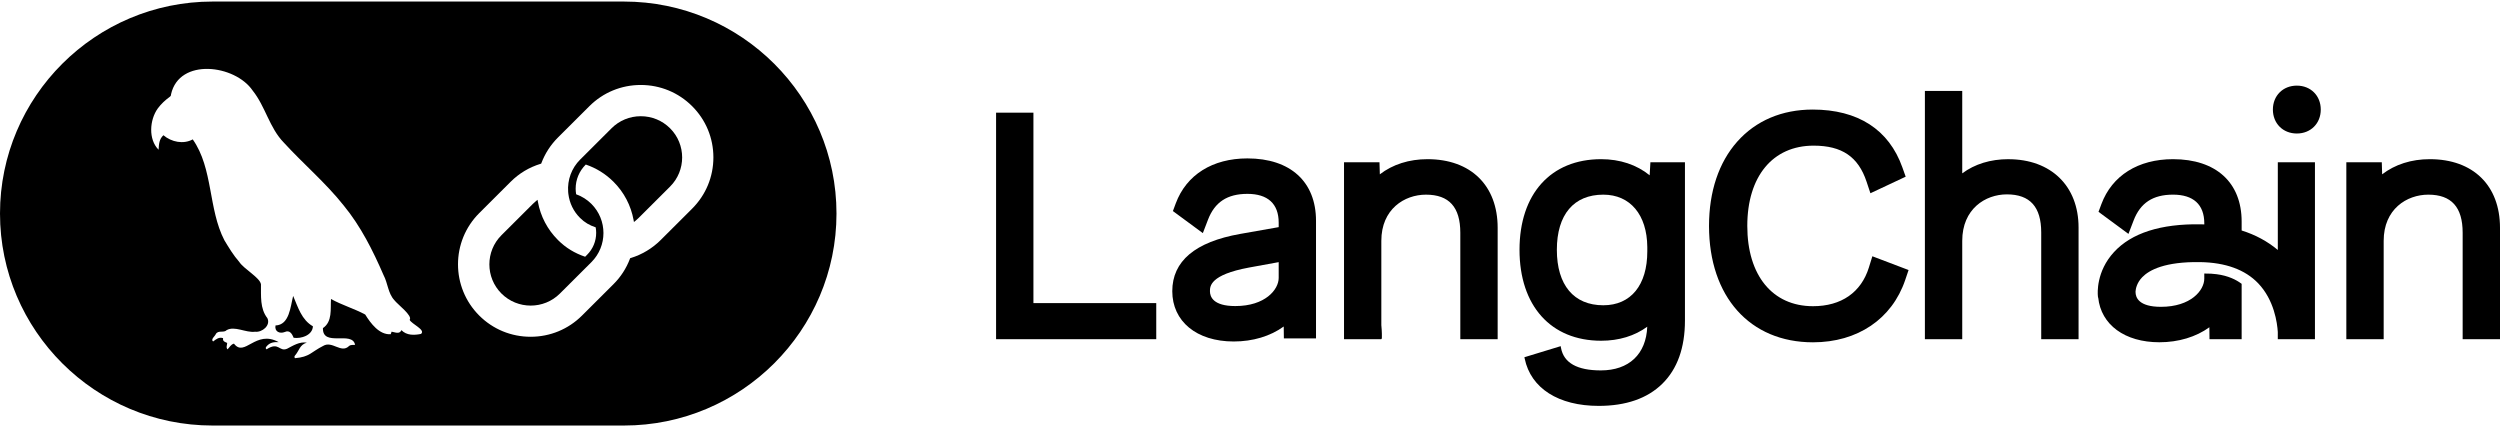
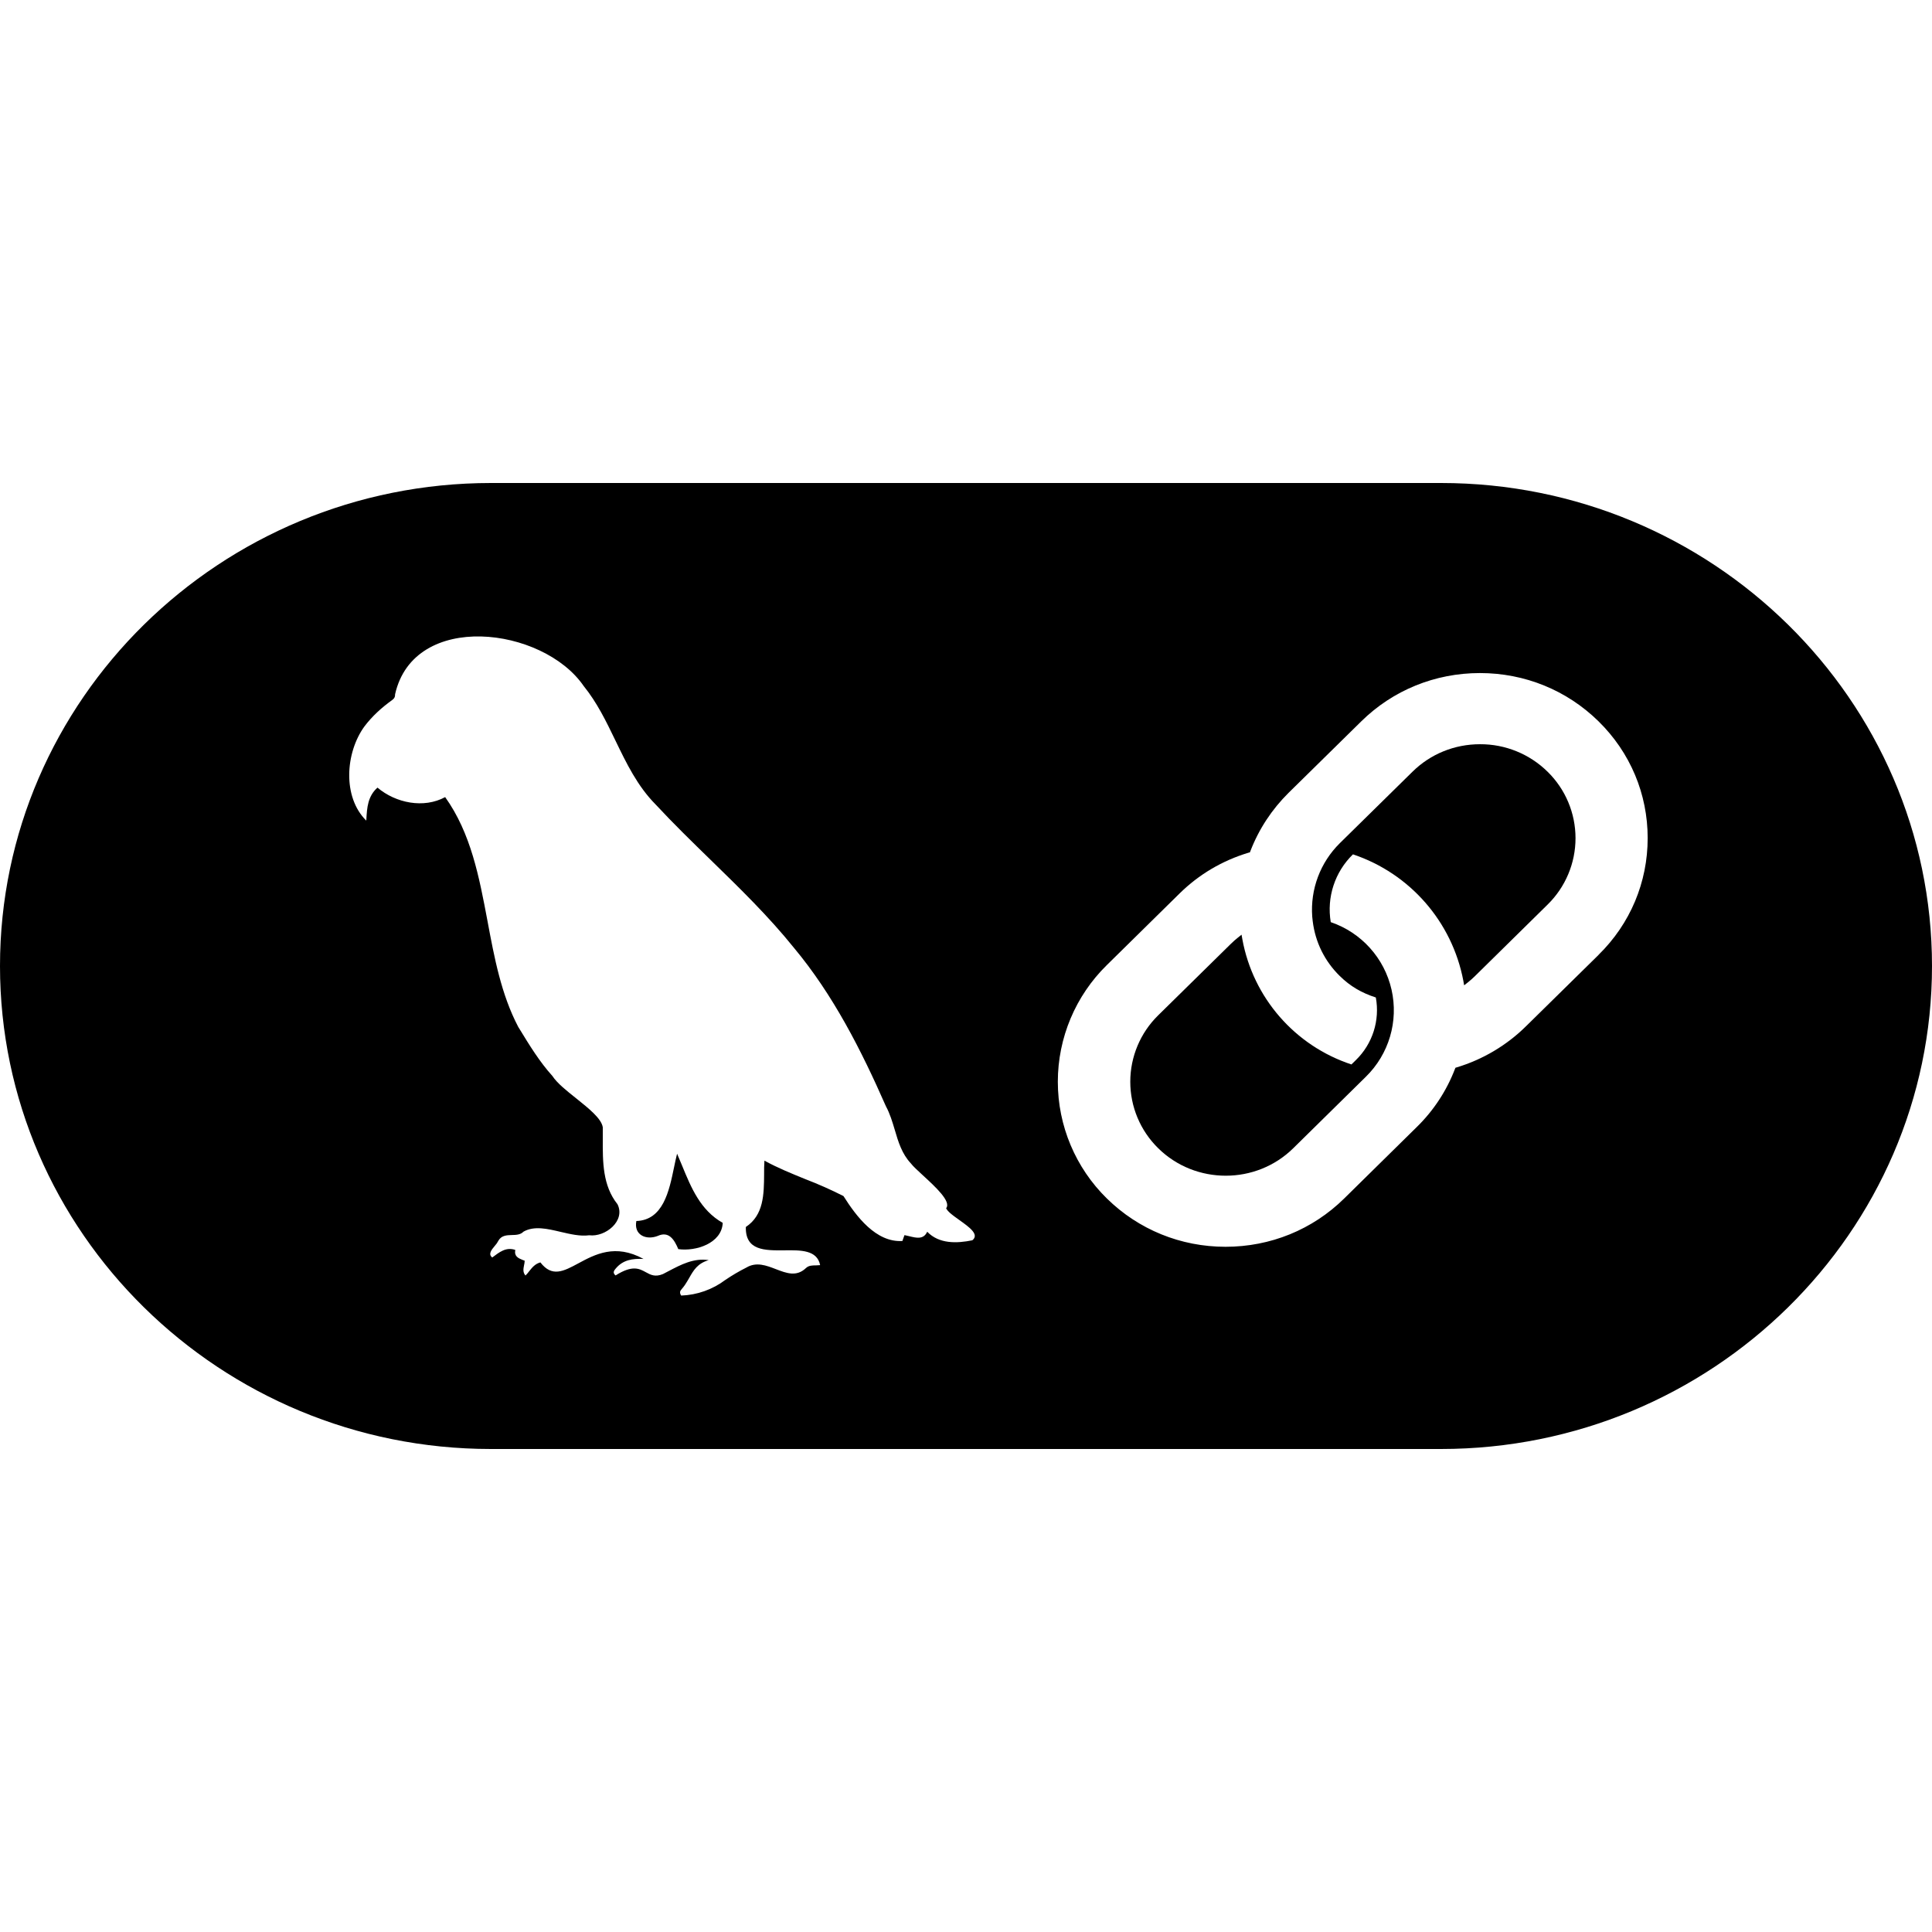
- <svg xmlns="http://www.w3.org/2000/svg" width="100%" height="100%" viewBox="0 0 240 41" fill="none">
-   <path d="M61.514 11.157C60.453 11.157 59.455 11.568 58.708 12.315L55.69 15.325C54.876 16.137 54.457 17.264 54.543 18.42C54.549 18.483 54.555 18.546 54.562 18.611C54.67 19.499 55.059 20.299 55.69 20.925C56.125 21.359 56.604 21.634 57.186 21.825C57.216 22 57.233 22.177 57.233 22.354C57.233 23.152 56.922 23.901 56.359 24.462L56.173 24.648C55.166 24.304 54.325 23.801 53.566 23.044C52.558 22.039 51.89 20.769 51.639 19.375L51.605 19.181L51.452 19.305C51.347 19.389 51.249 19.479 51.158 19.57L48.14 22.58C46.593 24.123 46.593 26.636 48.14 28.179C48.913 28.95 49.929 29.337 50.947 29.337C51.966 29.337 52.98 28.95 53.753 28.179L56.772 25.169C58.318 23.626 58.318 21.115 56.772 19.57C56.359 19.159 55.867 18.85 55.31 18.65C55.28 18.469 55.263 18.288 55.263 18.111C55.263 17.244 55.606 16.422 56.235 15.795C57.245 16.139 58.141 16.697 58.898 17.451C59.904 18.455 60.569 19.723 60.824 21.121L60.859 21.314L61.012 21.19C61.116 21.107 61.214 21.017 61.308 20.923L64.326 17.913C65.873 16.371 65.875 13.857 64.326 12.315C63.577 11.568 62.581 11.157 61.518 11.157H61.514Z" fill="CurrentColor" />
-   <path d="M59.897 0.149H20.406C9.154 0.149 0 9.278 0 20.5C0 31.722 9.154 40.851 20.406 40.851H59.897C71.149 40.851 80.303 31.722 80.303 20.5C80.303 9.278 71.149 0.149 59.897 0.149ZM40.419 32.056C39.768 32.19 39.035 32.214 38.537 31.695C38.354 32.117 37.925 31.895 37.594 31.84C37.564 31.925 37.537 32.001 37.509 32.086C36.409 32.159 35.584 31.04 35.06 30.195C34.019 29.634 32.838 29.292 31.775 28.704C31.713 29.672 31.926 30.873 31.001 31.498C30.954 33.36 33.825 31.718 34.089 33.106C33.885 33.128 33.658 33.073 33.495 33.23C32.746 33.956 31.887 32.68 31.024 33.207C29.865 33.789 29.748 34.266 28.314 34.386C28.234 34.266 28.267 34.186 28.334 34.113C28.738 33.645 28.767 33.093 29.456 32.894C28.746 32.782 28.152 33.173 27.555 33.482C26.777 33.8 26.783 32.766 25.587 33.537C25.455 33.429 25.518 33.331 25.594 33.248C25.898 32.878 26.298 32.823 26.749 32.843C24.53 31.61 23.486 34.351 22.461 32.988C22.153 33.069 22.037 33.346 21.843 33.541C21.676 33.358 21.802 33.136 21.81 32.92C21.61 32.827 21.357 32.782 21.416 32.462C21.025 32.33 20.751 32.562 20.459 32.782C20.196 32.578 20.637 32.281 20.718 32.07C20.953 31.663 21.488 31.986 21.759 31.693C22.531 31.256 23.606 31.966 24.488 31.846C25.167 31.931 26.008 31.235 25.667 30.541C24.941 29.615 25.069 28.404 25.053 27.297C24.963 26.652 23.41 25.83 22.961 25.134C22.406 24.507 21.974 23.781 21.541 23.066C19.98 20.052 20.472 16.18 18.504 13.381C17.615 13.872 16.456 13.64 15.688 12.982C15.274 13.359 15.256 13.851 15.223 14.374C14.229 13.383 14.354 11.511 15.148 10.408C15.472 9.972 15.86 9.614 16.292 9.299C16.39 9.228 16.423 9.158 16.421 9.048C17.207 5.524 22.565 6.203 24.259 8.7C25.488 10.237 25.859 12.27 27.253 13.697C29.128 15.744 31.265 17.547 32.995 19.727C34.632 21.719 35.801 24.055 36.821 26.41C37.237 27.192 37.242 28.15 37.858 28.818C38.162 29.221 39.647 30.317 39.325 30.706C39.511 31.109 40.898 31.665 40.417 32.056H40.419ZM66.445 20.032L63.427 23.042C62.623 23.844 61.629 24.442 60.552 24.77L60.496 24.786L60.476 24.839C60.125 25.763 59.593 26.587 58.891 27.285L55.872 30.295C54.556 31.608 52.805 32.33 50.94 32.33C49.075 32.33 47.324 31.608 46.008 30.295C43.288 27.582 43.288 23.17 46.008 20.457L49.026 17.447C49.834 16.642 50.801 16.061 51.897 15.726L51.952 15.709L51.973 15.656C52.324 14.732 52.858 13.906 53.562 13.202L56.581 10.192C57.897 8.88 59.648 8.157 61.513 8.157C63.378 8.157 65.129 8.88 66.445 10.192C67.761 11.505 68.486 13.251 68.486 15.111C68.486 16.971 67.761 18.719 66.445 20.03V20.032Z" fill="CurrentColor" />
-   <path d="M28.142 28.413C27.877 29.442 27.791 31.195 26.448 31.245C26.338 31.84 26.861 32.064 27.338 31.872C27.81 31.657 28.034 32.043 28.193 32.428C28.922 32.534 29.999 32.186 30.04 31.325C28.952 30.7 28.616 29.512 28.144 28.411L28.142 28.413Z" fill="CurrentColor" />
-   <path d="M99.209 10.816H95.624V32.562H111V29.098H99.209V10.816Z" fill="CurrentColor" />
-   <path d="M129.021 32.562H132.606V32.524H132.653L132.66 32.364C132.661 32.317 132.674 31.882 132.608 31.212V23.118C132.608 20.073 134.828 18.687 136.891 18.687C139.11 18.687 140.19 19.883 140.19 22.345V32.562H143.775V21.867C143.775 17.805 141.194 15.281 137.041 15.281C135.276 15.281 133.701 15.783 132.464 16.735L132.431 15.579H129.026V32.562H129.021Z" fill="CurrentColor" />
-   <path d="M158.365 16.827C157.119 15.815 155.517 15.281 153.71 15.281C148.876 15.281 145.873 18.615 145.873 23.981C145.873 29.347 148.876 32.711 153.71 32.711C155.415 32.711 156.937 32.246 158.136 31.363C158.033 33.995 156.384 35.559 153.681 35.559C151.408 35.559 150.122 34.835 149.858 33.408L149.825 33.231L146.342 34.294L146.373 34.437C146.961 37.272 149.614 38.965 153.473 38.965C156.091 38.965 158.144 38.252 159.577 36.845C161.023 35.427 161.755 33.383 161.755 30.771V15.579H158.439L158.367 16.827H158.365ZM158.141 24.131C158.141 27.37 156.563 29.306 153.918 29.306C151.083 29.306 149.458 27.366 149.458 23.982C149.458 20.599 151.084 18.687 153.918 18.687C156.499 18.687 158.115 20.613 158.141 23.713V24.131Z" fill="CurrentColor" />
-   <path d="M179.418 25.666C178.675 28.07 176.767 29.395 174.047 29.395C170.158 29.395 167.74 26.442 167.74 21.688C167.74 16.935 170.179 13.982 174.107 13.982C176.825 13.982 178.391 15.047 179.188 17.435L179.56 18.552L182.945 16.962L182.627 16.068C181.338 12.436 178.361 10.518 174.018 10.518C171.067 10.518 168.562 11.583 166.773 13.598C165.003 15.594 164.066 18.39 164.066 21.69C164.066 28.476 167.983 32.862 174.047 32.862C178.32 32.862 181.63 30.626 182.9 26.88L183.224 25.923L179.747 24.601L179.416 25.668L179.418 25.666Z" fill="CurrentColor" />
-   <path d="M192.806 15.281C191.094 15.281 189.571 15.75 188.375 16.642V8.732H184.79V32.564H188.375V23.12C188.375 20.056 190.594 18.66 192.658 18.66C194.877 18.66 195.957 19.856 195.957 22.317V32.566H199.542V21.84C199.542 17.857 196.899 15.284 192.808 15.284L192.806 15.281Z" fill="CurrentColor" />
-   <path d="M220.496 8.22C219.164 8.22 218.197 9.187 218.197 10.518C218.197 11.85 219.164 12.817 220.496 12.817C221.827 12.817 222.794 11.85 222.794 10.518C222.794 9.187 221.827 8.22 220.496 8.22Z" fill="CurrentColor" />
-   <path d="M233.262 15.281C231.497 15.281 229.923 15.783 228.686 16.735L228.652 15.579H225.248V32.562H228.833V23.118C228.833 20.073 231.052 18.687 233.116 18.687C235.335 18.687 236.415 19.883 236.415 22.345V32.562H240V21.867C240 17.805 237.419 15.281 233.266 15.281H233.262Z" fill="CurrentColor" />
-   <path d="M222.237 15.579H218.67V23.998C217.68 23.167 216.514 22.538 215.198 22.127V21.271C215.198 17.52 212.736 15.281 208.611 15.281C205.26 15.281 202.754 16.855 201.733 19.596L201.458 20.336L204.332 22.454L204.825 21.169C205.475 19.475 206.679 18.686 208.611 18.686C210.544 18.686 211.613 19.616 211.613 21.448V21.544C211.498 21.539 211.382 21.535 211.266 21.534C207.428 21.473 204.628 22.37 202.944 24.198C201.221 26.068 201.372 28.168 201.395 28.4L201.411 28.562H201.427C201.695 31.178 203.98 32.857 207.301 32.857C209.13 32.857 210.82 32.348 212.098 31.418L212.112 32.561H215.198V27.248L215.131 27.2C214.695 26.88 213.934 26.468 212.789 26.323C212.43 26.278 212.087 26.255 211.771 26.262H211.611V26.75C211.611 27.873 210.32 29.455 207.448 29.455C205.328 29.455 205.012 28.563 205.012 28.031V27.977C205.028 27.738 205.128 27.154 205.655 26.611C206.324 25.92 207.83 25.111 211.207 25.162C213.652 25.201 215.528 25.884 216.784 27.195C218.325 28.803 218.615 31.005 218.668 31.868V32.562H222.235V15.579H222.237Z" fill="CurrentColor" />
-   <path d="M119.752 15.207C116.401 15.207 113.895 16.78 112.874 19.522L112.599 20.262L115.473 22.38L115.966 21.095C116.616 19.401 117.82 18.611 119.752 18.611C121.685 18.611 122.754 19.541 122.754 21.374V21.805L119.062 22.456C114.734 23.221 112.539 25.072 112.539 27.954C112.539 30.836 114.855 32.783 118.44 32.783C120.27 32.783 121.959 32.274 123.237 31.344L123.252 32.487H126.337V21.197C126.337 17.446 123.875 15.207 119.751 15.207H119.752ZM122.754 25.164V26.677C122.754 27.801 121.462 29.382 118.59 29.382C116.47 29.382 116.155 28.491 116.155 27.959C116.155 27.486 116.155 26.381 119.91 25.684L122.754 25.165V25.164Z" fill="CurrentColor" />
+ <svg xmlns="http://www.w3.org/2000/svg" fill="#000" fill-rule="evenodd" height="1em" viewBox="0 0 24 24" width="1em">
+   <path d="M8.373 14.502c.013-.06.024-.118.038-.17l.061.145c.115.28.229.557.506.714-.012.254-.334.357-.552.326-.048-.114-.115-.228-.255-.164-.143.056-.3-.01-.266-.185.333-.012.407-.371.468-.666zM18.385 9.245c-.318 0-.616.122-.839.342l-.902.887c-.243.24-.368.572-.343.913l.006.056c.032.262.149.498.337.682.13.128.273.21.447.266a.866.866 0 01-.247.777l-.056.055a2.022 2.022 0 01-1.355-1.555l-.01-.057-.046.037c-.03.024-.06.05-.088.078l-.902.887a1.156 1.156 0 000 1.65c.231.228.535.342.84.342.304 0 .607-.114.838-.341l.902-.888a1.156 1.156 0 00-.436-1.921.953.953 0 01.276-.842 2.062 2.062 0 011.371 1.57l.01.057.047-.037c.03-.024.06-.05.088-.078l.902-.888a1.155 1.155 0 000-1.65 1.188 1.188 0 00-.84-.342z" />
+   <path clip-rule="evenodd" d="M17.901 6H6.1C2.736 6 0 8.692 0 12s2.736 6 6.099 6H17.9C21.264 18 24 15.308 24 12s-2.736-6-6.099-6zm-5.821 9.407c-.195.04-.414.047-.562-.106-.045.1-.136.077-.221.056a.797.797 0 00-.061-.014c-.01.025-.017.048-.026.073-.329.021-.575-.309-.732-.558a4.991 4.991 0 00-.473-.21c-.172-.07-.345-.14-.509-.23a2.218 2.218 0 00-.004.173c-.002.244-.004.503-.227.651-.007.295.236.292.476.29.207-.003.41-.005.447.184a.485.485 0 01-.05.003c-.046 0-.092 0-.127.034-.117.111-.242.063-.372.013-.12-.046-.243-.094-.367-.02a2.318 2.318 0 00-.262.154.97.97 0 01-.548.194c-.024-.036-.014-.059.006-.08a.562.562 0 00.043-.056c.019-.028.035-.057.051-.084.054-.095.103-.18.242-.22-.185-.029-.344.055-.5.137l-.004.002a4.21 4.21 0 01-.065.034c-.097.04-.154.009-.212-.023-.082-.045-.168-.092-.376.04-.04-.032-.02-.061.002-.086.091-.109.21-.125.345-.119-.351-.193-.604-.056-.81.055-.182.098-.327.176-.471-.012-.065.017-.102.063-.138.108-.015.02-.03.038-.047.055-.035-.039-.027-.083-.018-.128l.005-.026a.242.242 0 00.003-.03l-.027-.01c-.053-.022-.105-.044-.09-.124-.117-.04-.2.03-.286.094-.054-.041-.01-.095.032-.145a.279.279 0 00.045-.065c.038-.065.103-.067.166-.069.054-.001.108-.003.145-.042.133-.075.297-.036.462.003.121.028.242.057.354.042.203.025.454-.18.352-.385-.186-.233-.184-.528-.183-.813v-.143c-.016-.108-.172-.233-.328-.358-.12-.095-.24-.191-.298-.28-.16-.177-.285-.382-.409-.585l-.015-.024c-.212-.404-.297-.86-.382-1.315-.103-.546-.205-1.09-.526-1.54-.266.144-.612.075-.841-.118-.12.107-.13.247-.138.396l-.001.014c-.297-.292-.26-.844-.023-1.17.097-.128.213-.233.342-.326.03-.021.04-.042.039-.074.235-1.04 1.836-.839 2.342-.103.167.206.281.442.395.678.137.283.273.566.5.795.22.237.452.463.684.689.359.35.718.699 1.032 1.089.49.587.839 1.276 1.144 1.97.05.092.08.193.11.293.044.15.089.299.2.417.026.035.084.088.149.148.156.143.357.328.289.409.009.019.027.04.05.06.032.028.074.058.116.088.122.087.25.178.16.25zm7.778-3.545l-.902.887c-.24.237-.537.413-.859.51l-.017.005-.006.015A2.021 2.021 0 0117.6 14l-.902.888c-.393.387-.916.6-1.474.6-.557 0-1.08-.213-1.474-.6a2.03 2.03 0 010-2.9l.902-.888c.242-.238.531-.409.859-.508l.016-.004.006-.016c.105-.272.265-.516.475-.724l.902-.887c.393-.387.917-.6 1.474-.6.558 0 1.08.213 1.474.6.394.387.61.902.61 1.45 0 .549-.216 1.064-.61 1.45v.001z" />
</svg>
